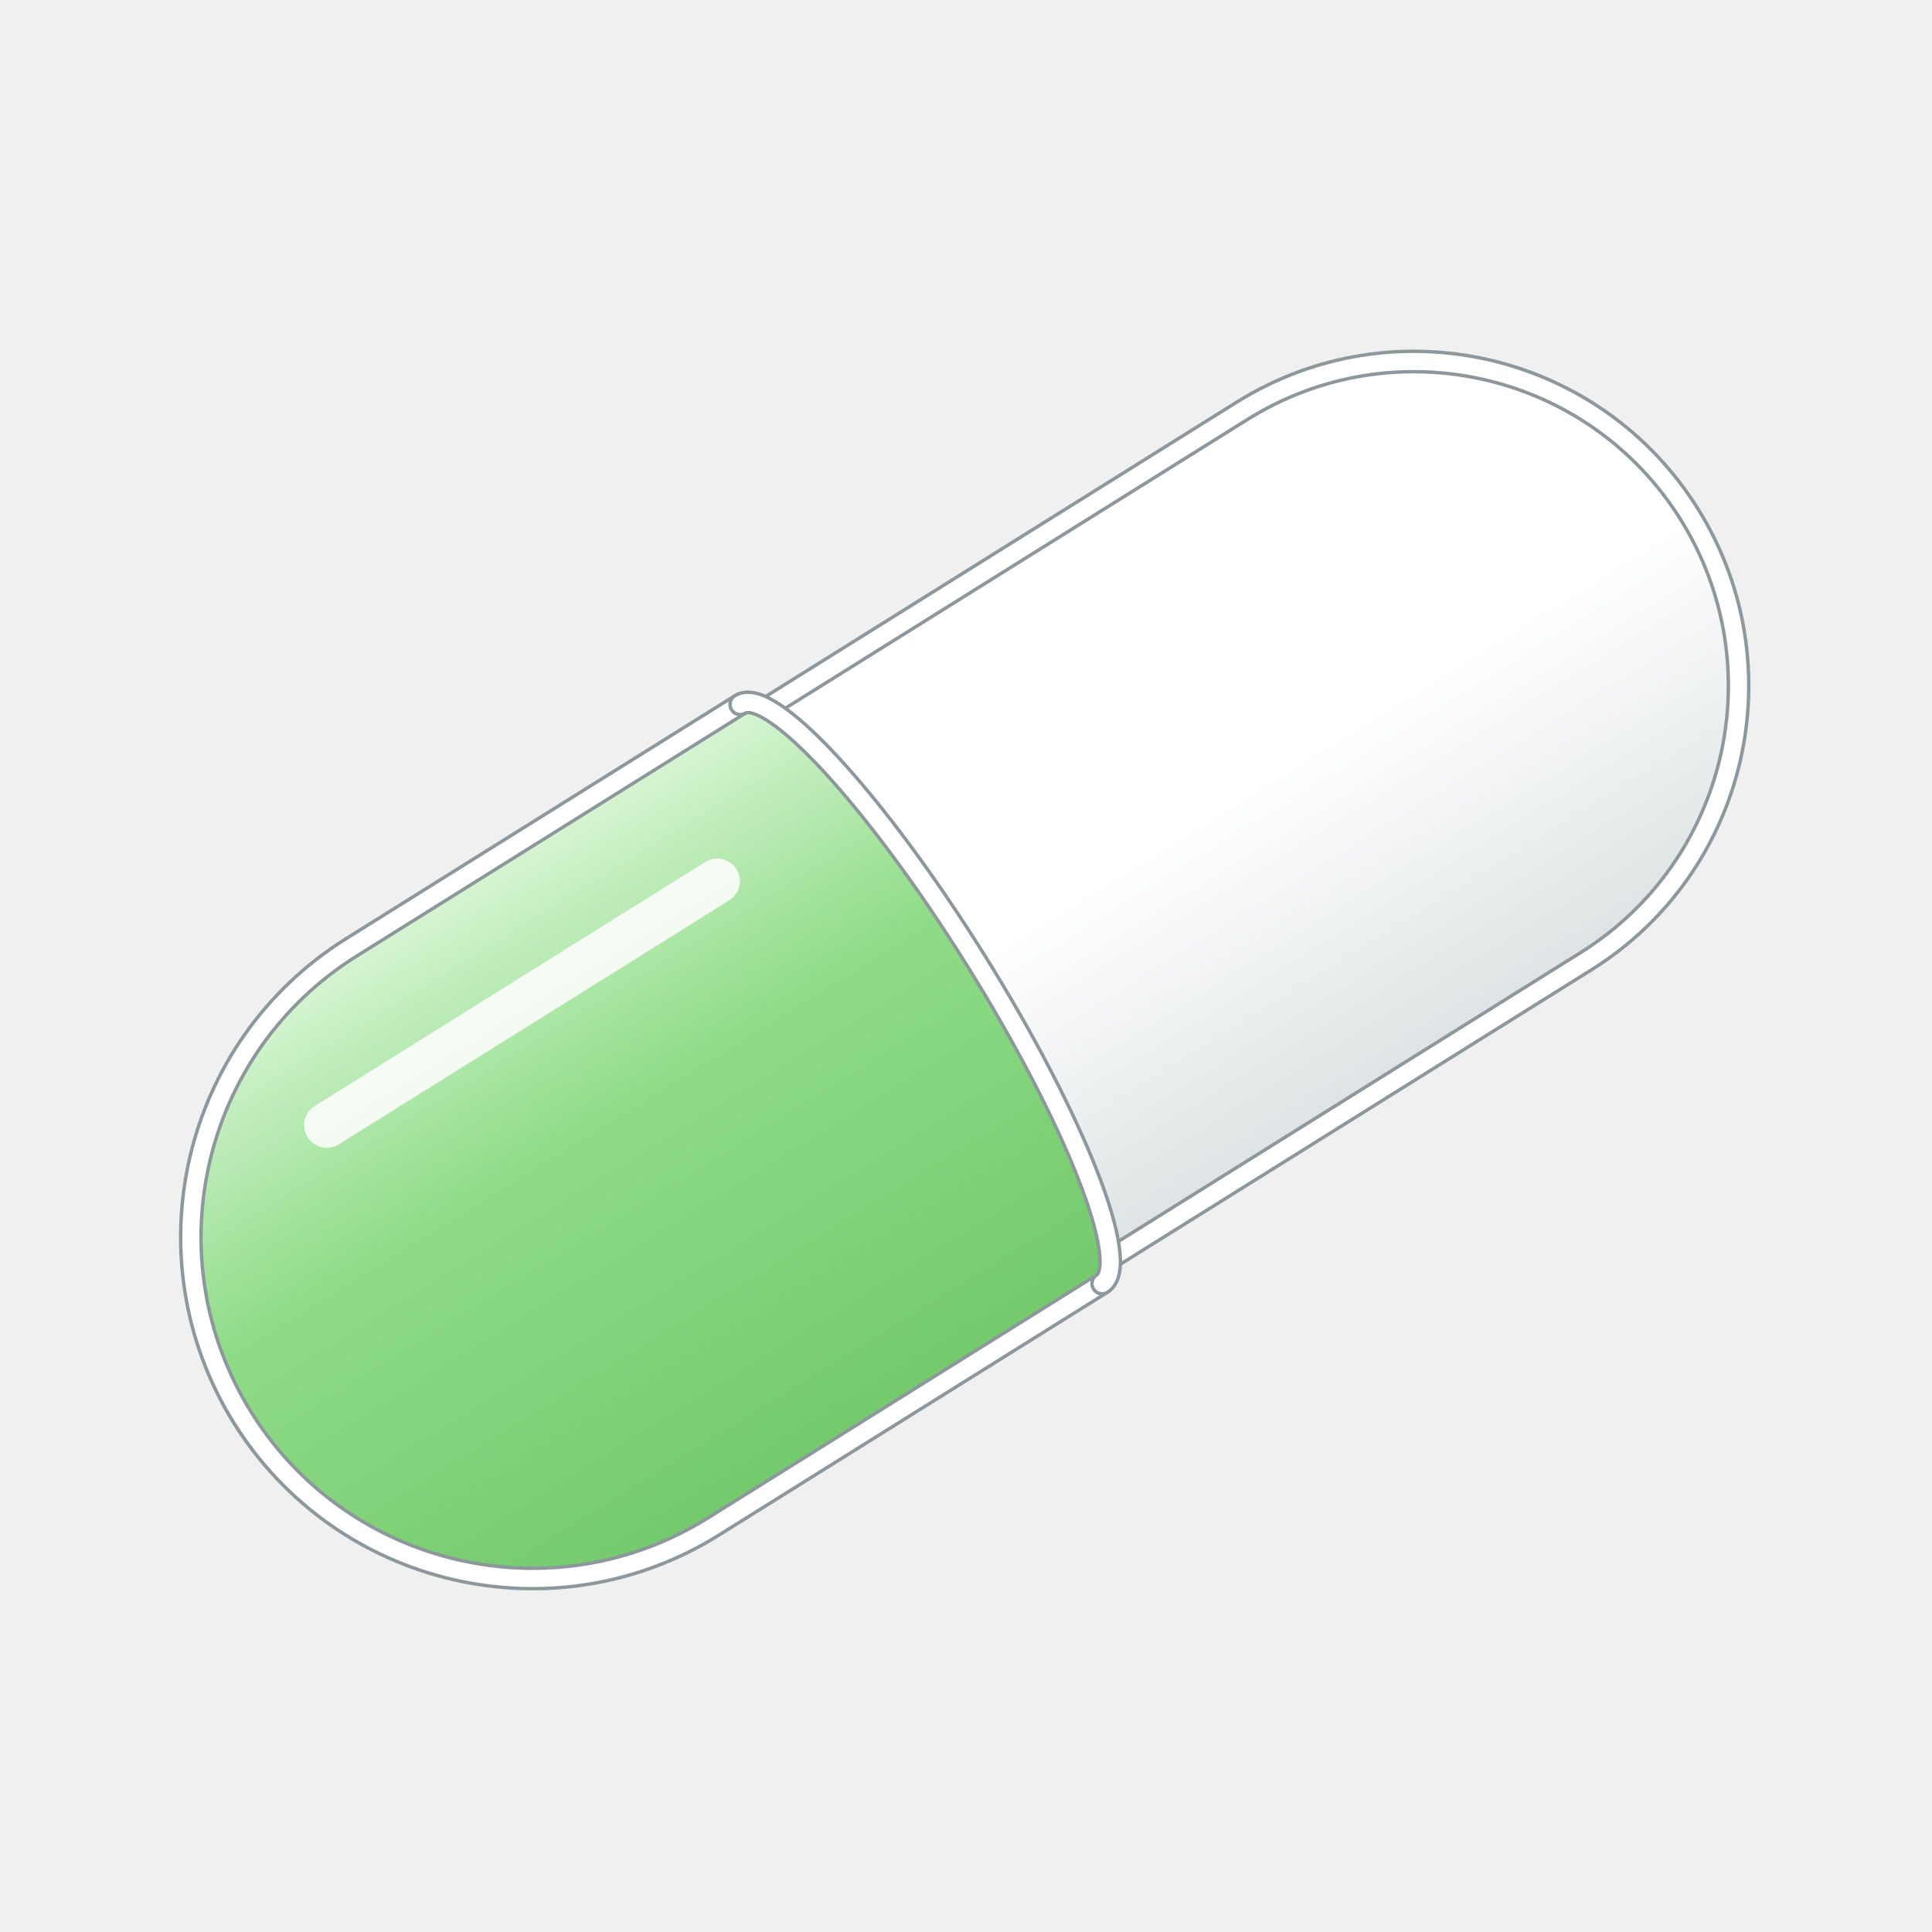
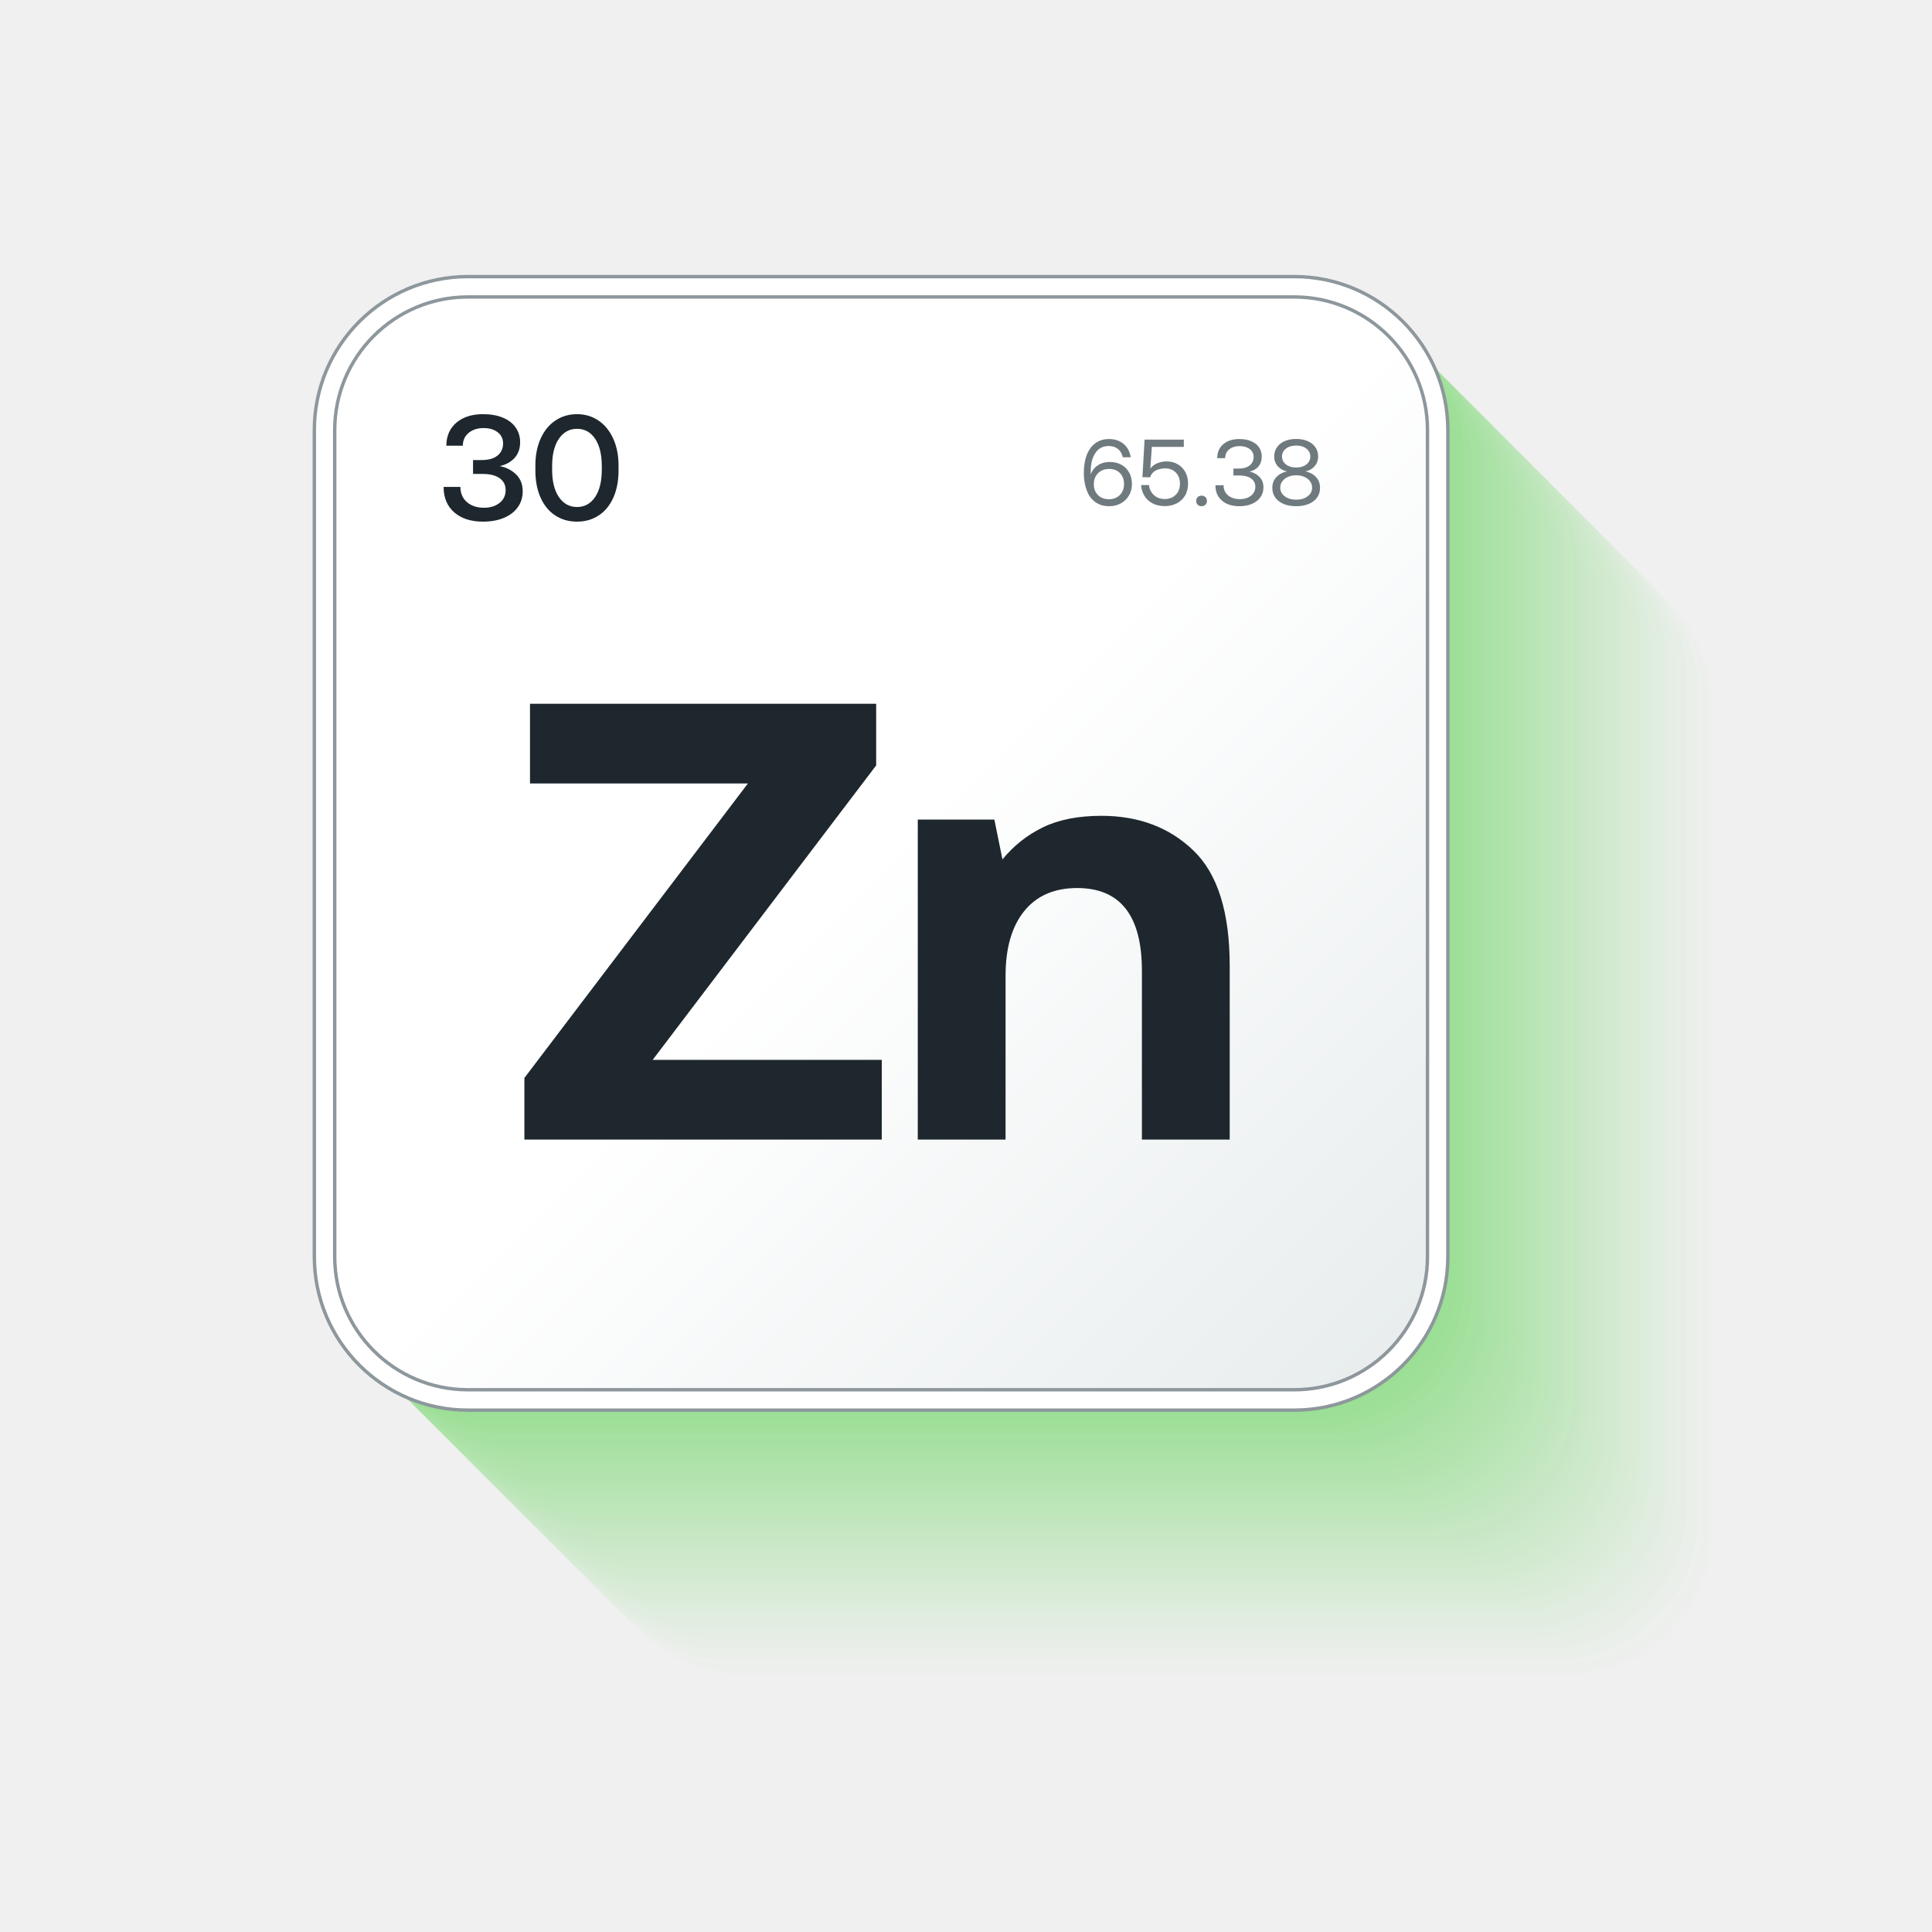
<svg xmlns="http://www.w3.org/2000/svg" viewBox="0 0 1024 1024" width="1024" height="1024">
  <defs>
-     <linearGradient id="body" x1="0" y1="0" x2="0" y2="1">
-       <stop offset="0" stop-color="#ffffff" />
+     <mask id="c0m" maskUnits="userSpaceOnUse" x="0" y="0" width="1024" height="1024">
+       <path d="M 398.0,302.0 H 836.0 A 76.0 76.0 0 0 1 912.0,378.0 V 816.0 A 76.0 76.0 0 0 1 836.0,892.0 H 398.0 A 76.0 76.0 0 0 1 322.0,816.0 V 378.0 A 76.0 76.0 0 0 1 398.0,302.0 Z" fill="rgb(0,0,0)" />
+       <path d="M 396.0,300.0 H 834.0 A 76.0 76.0 0 0 1 910.0,376.0 V 814.0 A 76.0 76.0 0 0 1 834.0,890.0 H 396.0 A 76.0 76.0 0 0 1 320.0,814.0 V 376.0 A 76.0 76.0 0 0 1 396.0,300.0 Z" fill="rgb(2,2,2)" />
+       <path d="M 394.0,298.0 H 832.0 A 76.0 76.0 0 0 1 908.0,374.0 V 812.0 A 76.0 76.0 0 0 1 832.0,888.0 H 394.0 A 76.0 76.0 0 0 1 318.0,812.0 V 374.0 A 76.0 76.0 0 0 1 394.0,298.0 Z" fill="rgb(4,4,4)" />
+       <path d="M 392.0,296.0 H 830.0 A 76.0 76.0 0 0 1 906.0,372.0 V 810.0 A 76.0 76.0 0 0 1 830.0,886.0 H 392.0 A 76.0 76.0 0 0 1 316.0,810.0 V 372.0 A 76.0 76.0 0 0 1 392.0,296.0 Z" fill="rgb(6,6,6)" />
+       <path d="M 390.0,294.0 H 828.0 A 76.0 76.0 0 0 1 904.0,370.0 V 808.0 A 76.0 76.0 0 0 1 828.0,884.0 H 390.0 A 76.0 76.0 0 0 1 314.0,808.0 V 370.0 A 76.0 76.0 0 0 1 390.0,294.0 Z" fill="rgb(8,8,8)" />
+       <path d="M 388.0,292.0 H 826.0 A 76.0 76.0 0 0 1 902.0,368.0 V 806.0 A 76.0 76.0 0 0 1 826.0,882.0 H 388.0 A 76.0 76.0 0 0 1 312.0,806.0 V 368.0 A 76.0 76.0 0 0 1 388.0,292.0 Z" fill="rgb(10,10,10)" />
+       <path d="M 386.0,290.0 H 824.0 A 76.0 76.0 0 0 1 900.0,366.0 V 804.0 A 76.0 76.0 0 0 1 824.0,880.0 H 386.0 A 76.0 76.0 0 0 1 310.0,804.0 V 366.0 A 76.0 76.0 0 0 1 386.0,290.0 Z" fill="rgb(13,13,13)" />
+       <path d="M 384.0,288.0 H 822.0 A 76.0 76.0 0 0 1 898.0,364.0 V 802.0 A 76.0 76.0 0 0 1 822.0,878.0 H 384.0 A 76.0 76.0 0 0 1 308.0,802.0 V 364.0 A 76.0 76.0 0 0 1 384.0,288.0 Z" fill="rgb(15,15,15)" />
+       <path d="M 382.0,286.0 H 820.0 A 76.0 76.0 0 0 1 896.0,362.0 V 800.0 A 76.0 76.0 0 0 1 820.0,876.0 H 382.0 A 76.0 76.0 0 0 1 306.0,800.0 V 362.0 A 76.0 76.0 0 0 1 382.0,286.0 Z" fill="rgb(18,18,18)" />
+       <path d="M 380.0,284.0 H 818.0 A 76.0 76.0 0 0 1 894.0,360.0 V 798.0 A 76.0 76.0 0 0 1 818.0,874.0 H 380.0 A 76.0 76.0 0 0 1 304.0,798.0 V 360.0 A 76.0 76.0 0 0 1 380.0,284.0 Z" fill="rgb(21,21,21)" />
+       <path d="M 378.0,282.0 H 816.0 A 76.0 76.0 0 0 1 892.0,358.0 V 796.0 A 76.0 76.0 0 0 1 816.0,872.0 H 378.0 A 76.0 76.0 0 0 1 302.0,796.0 V 358.0 A 76.0 76.0 0 0 1 378.0,282.0 Z" fill="rgb(23,23,23)" />
+       <path d="M 376.0,280.0 H 814.0 A 76.0 76.0 0 0 1 890.0,356.0 V 794.0 A 76.0 76.0 0 0 1 814.0,870.0 H 376.0 A 76.0 76.0 0 0 1 300.0,794.0 V 356.0 A 76.0 76.0 0 0 1 376.0,280.0 Z" fill="rgb(26,26,26)" />
+       <path d="M 374.0,278.0 H 812.0 A 76.0 76.0 0 0 1 888.0,354.0 V 792.0 A 76.0 76.0 0 0 1 812.0,868.0 H 374.0 A 76.0 76.0 0 0 1 298.0,792.0 V 354.0 A 76.0 76.0 0 0 1 374.0,278.0 Z" fill="rgb(29,29,29)" />
+       <path d="M 372.0,276.0 H 810.0 A 76.0 76.0 0 0 1 886.0,352.0 V 790.0 A 76.0 76.0 0 0 1 810.0,866.0 H 372.0 A 76.0 76.0 0 0 1 296.0,790.0 V 352.0 A 76.0 76.0 0 0 1 372.0,276.0 Z" fill="rgb(31,31,31)" />
+       <path d="M 370.0,274.0 H 808.0 A 76.0 76.0 0 0 1 884.0,350.0 V 788.0 A 76.0 76.0 0 0 1 808.0,864.0 H 370.0 A 76.0 76.0 0 0 1 294.0,788.0 V 350.0 A 76.0 76.0 0 0 1 370.0,274.0 Z" fill="rgb(34,34,34)" />
+       <path d="M 368.0,272.0 H 806.0 A 76.0 76.0 0 0 1 882.0,348.0 V 786.0 A 76.0 76.0 0 0 1 806.0,862.0 H 368.0 A 76.0 76.0 0 0 1 292.0,786.0 V 348.0 A 76.0 76.0 0 0 1 368.0,272.0 Z" fill="rgb(37,37,37)" />
+       <path d="M 366.0,270.0 H 804.0 A 76.0 76.0 0 0 1 880.0,346.0 V 784.0 A 76.0 76.0 0 0 1 804.0,860.0 H 366.0 A 76.0 76.0 0 0 1 290.0,784.0 V 346.0 A 76.0 76.0 0 0 1 366.0,270.0 Z" fill="rgb(40,40,40)" />
+       <path d="M 364.0,268.0 H 802.0 A 76.0 76.0 0 0 1 878.0,344.0 V 782.0 A 76.0 76.0 0 0 1 802.0,858.0 H 364.0 A 76.0 76.0 0 0 1 288.0,782.0 V 344.0 A 76.0 76.0 0 0 1 364.0,268.0 Z" fill="rgb(43,43,43)" />
+       <path d="M 362.0,266.0 H 800.0 A 76.0 76.0 0 0 1 876.0,342.0 V 780.0 A 76.0 76.0 0 0 1 800.0,856.0 H 362.0 A 76.0 76.0 0 0 1 286.0,780.0 V 342.0 A 76.0 76.0 0 0 1 362.0,266.0 Z" fill="rgb(46,46,46)" />
+       <path d="M 360.0,264.0 H 798.0 A 76.0 76.0 0 0 1 874.0,340.0 V 778.0 A 76.0 76.0 0 0 1 798.0,854.0 H 360.0 A 76.0 76.0 0 0 1 284.0,778.0 V 340.0 A 76.0 76.0 0 0 1 360.0,264.0 Z" fill="rgb(48,48,48)" />
+       <path d="M 358.0,262.0 H 796.0 A 76.0 76.0 0 0 1 872.0,338.0 V 776.0 A 76.0 76.0 0 0 1 796.0,852.0 H 358.0 A 76.0 76.0 0 0 1 282.0,776.0 V 338.0 A 76.0 76.0 0 0 1 358.0,262.0 Z" fill="rgb(51,51,51)" />
+       <path d="M 356.0,260.0 H 794.0 A 76.0 76.0 0 0 1 870.0,336.0 V 774.0 A 76.0 76.0 0 0 1 794.0,850.0 H 356.0 A 76.0 76.0 0 0 1 280.0,774.0 V 336.0 A 76.0 76.0 0 0 1 356.0,260.0 Z" fill="rgb(54,54,54)" />
+       <path d="M 354.0,258.0 H 792.0 A 76.0 76.0 0 0 1 868.0,334.0 V 772.0 A 76.0 76.0 0 0 1 792.0,848.0 H 354.0 A 76.0 76.0 0 0 1 278.0,772.0 V 334.0 A 76.0 76.0 0 0 1 354.0,258.0 Z" fill="rgb(57,57,57)" />
+       <path d="M 352.0,256.0 H 790.0 A 76.0 76.0 0 0 1 866.0,332.0 V 770.0 A 76.0 76.0 0 0 1 790.0,846.0 H 352.0 A 76.0 76.0 0 0 1 276.0,770.0 V 332.0 A 76.0 76.0 0 0 1 352.0,256.0 Z" fill="rgb(60,60,60)" />
+       <path d="M 350.0,254.0 H 788.0 A 76.0 76.0 0 0 1 864.0,330.0 V 768.0 A 76.0 76.0 0 0 1 788.0,844.0 H 350.0 A 76.0 76.0 0 0 1 274.0,768.0 V 330.0 A 76.0 76.0 0 0 1 350.0,254.0 Z" fill="rgb(63,63,63)" />
+       <path d="M 348.0,252.0 H 786.0 A 76.0 76.0 0 0 1 862.0,328.0 V 766.0 A 76.0 76.0 0 0 1 786.0,842.0 H 348.0 A 76.0 76.0 0 0 1 272.0,766.0 V 328.0 A 76.0 76.0 0 0 1 348.0,252.0 Z" fill="rgb(66,66,66)" />
+       <path d="M 346.0,250.0 H 784.0 A 76.0 76.0 0 0 1 860.0,326.0 V 764.0 A 76.0 76.0 0 0 1 784.0,840.0 H 346.0 A 76.0 76.0 0 0 1 270.0,764.0 V 326.0 A 76.0 76.0 0 0 1 346.0,250.0 Z" fill="rgb(69,69,69)" />
+       <path d="M 344.0,248.0 H 782.0 A 76.0 76.0 0 0 1 858.0,324.0 V 762.0 A 76.0 76.0 0 0 1 782.0,838.0 H 344.0 A 76.0 76.0 0 0 1 268.0,762.0 V 324.0 A 76.0 76.0 0 0 1 344.0,248.0 Z" fill="rgb(73,73,73)" />
+       <path d="M 342.0,246.0 H 780.0 A 76.0 76.0 0 0 1 856.0,322.0 V 760.0 A 76.0 76.0 0 0 1 780.0,836.0 H 342.0 A 76.0 76.0 0 0 1 266.0,760.0 V 322.0 A 76.0 76.0 0 0 1 342.0,246.0 Z" fill="rgb(76,76,76)" />
+       <path d="M 340.0,244.0 H 778.0 A 76.0 76.0 0 0 1 854.0,320.0 V 758.0 A 76.0 76.0 0 0 1 778.0,834.0 H 340.0 A 76.0 76.0 0 0 1 264.0,758.0 V 320.0 A 76.0 76.0 0 0 1 340.0,244.0 Z" fill="rgb(79,79,79)" />
+       <path d="M 338.0,242.0 H 776.0 A 76.0 76.0 0 0 1 852.0,318.0 V 756.0 A 76.0 76.0 0 0 1 776.0,832.0 H 338.0 A 76.0 76.0 0 0 1 262.0,756.0 V 318.0 A 76.0 76.0 0 0 1 338.0,242.0 Z" fill="rgb(82,82,82)" />
+       <path d="M 336.0,240.0 H 774.0 A 76.0 76.0 0 0 1 850.0,316.0 V 754.0 A 76.0 76.0 0 0 1 774.0,830.0 H 336.0 A 76.0 76.0 0 0 1 260.0,754.0 V 316.0 A 76.0 76.0 0 0 1 336.0,240.0 Z" fill="rgb(85,85,85)" />
+       <path d="M 334.0,238.0 H 772.0 A 76.0 76.0 0 0 1 848.0,314.0 V 752.0 A 76.0 76.0 0 0 1 772.0,828.0 H 334.0 A 76.0 76.0 0 0 1 258.0,752.0 V 314.0 A 76.0 76.0 0 0 1 334.0,238.0 Z" fill="rgb(88,88,88)" />
+       <path d="M 332.0,236.0 H 770.0 A 76.0 76.0 0 0 1 846.0,312.0 V 750.0 A 76.0 76.0 0 0 1 770.0,826.0 H 332.0 A 76.0 76.0 0 0 1 256.0,750.0 V 312.0 A 76.0 76.0 0 0 1 332.0,236.0 Z" fill="rgb(91,91,91)" />
+       <path d="M 330.0,234.0 H 768.0 A 76.0 76.0 0 0 1 844.0,310.0 V 748.0 A 76.0 76.0 0 0 1 768.0,824.0 H 330.0 A 76.0 76.0 0 0 1 254.0,748.0 V 310.0 A 76.0 76.0 0 0 1 330.0,234.0 Z" fill="rgb(95,95,95)" />
+       <path d="M 328.0,232.0 H 766.0 A 76.0 76.0 0 0 1 842.0,308.0 V 746.0 A 76.0 76.0 0 0 1 766.0,822.0 H 328.0 A 76.0 76.0 0 0 1 252.0,746.0 V 308.0 A 76.0 76.0 0 0 1 328.0,232.0 Z" fill="rgb(98,98,98)" />
+       <path d="M 326.0,230.0 H 764.0 A 76.0 76.0 0 0 1 840.0,306.0 V 744.0 A 76.0 76.0 0 0 1 764.0,820.0 H 326.0 A 76.0 76.0 0 0 1 250.0,744.0 V 306.0 A 76.0 76.0 0 0 1 326.0,230.0 Z" fill="rgb(101,101,101)" />
+       <path d="M 324.0,228.0 H 762.0 A 76.0 76.0 0 0 1 838.0,304.0 V 742.0 A 76.0 76.0 0 0 1 762.0,818.0 H 324.0 A 76.0 76.0 0 0 1 248.0,742.0 V 304.0 A 76.0 76.0 0 0 1 324.0,228.0 Z" fill="rgb(104,104,104)" />
+       <path d="M 322.0,226.0 H 760.0 A 76.0 76.0 0 0 1 836.0,302.0 V 740.0 A 76.0 76.0 0 0 1 760.0,816.0 H 322.0 A 76.0 76.0 0 0 1 246.0,740.0 V 302.0 A 76.0 76.0 0 0 1 322.0,226.0 Z" fill="rgb(108,108,108)" />
+       <path d="M 320.0,224.0 H 758.0 A 76.0 76.0 0 0 1 834.0,300.0 V 738.0 A 76.0 76.0 0 0 1 758.0,814.0 H 320.0 A 76.0 76.0 0 0 1 244.0,738.0 V 300.0 A 76.0 76.0 0 0 1 320.0,224.0 Z" fill="rgb(111,111,111)" />
+       <path d="M 318.0,222.0 H 756.0 A 76.0 76.0 0 0 1 832.0,298.0 V 736.0 A 76.0 76.0 0 0 1 756.0,812.0 H 318.0 A 76.0 76.0 0 0 1 242.0,736.0 V 298.0 A 76.0 76.0 0 0 1 318.0,222.0 Z" fill="rgb(114,114,114)" />
+       <path d="M 316.0,220.0 H 754.0 A 76.0 76.0 0 0 1 830.0,296.0 V 734.0 A 76.0 76.0 0 0 1 754.0,810.0 H 316.0 A 76.0 76.0 0 0 1 240.0,734.0 V 296.0 A 76.0 76.0 0 0 1 316.0,220.0 Z" fill="rgb(117,117,117)" />
+       <path d="M 314.0,218.0 H 752.0 A 76.0 76.0 0 0 1 828.0,294.0 V 732.0 A 76.0 76.0 0 0 1 752.0,808.0 H 314.0 A 76.0 76.0 0 0 1 238.0,732.0 V 294.0 A 76.0 76.0 0 0 1 314.0,218.0 Z" fill="rgb(121,121,121)" />
+       <path d="M 312.0,216.0 H 750.0 A 76.0 76.0 0 0 1 826.0,292.0 V 730.0 A 76.0 76.0 0 0 1 750.0,806.0 H 312.0 A 76.0 76.0 0 0 1 236.0,730.0 V 292.0 A 76.0 76.0 0 0 1 312.0,216.0 Z" fill="rgb(124,124,124)" />
+       <path d="M 310.0,214.0 H 748.0 A 76.0 76.0 0 0 1 824.0,290.0 V 728.0 A 76.0 76.0 0 0 1 748.0,804.0 H 310.0 A 76.0 76.0 0 0 1 234.0,728.0 V 290.0 A 76.0 76.0 0 0 1 310.0,214.0 Z" fill="rgb(127,127,127)" />
+       <path d="M 308.0,212.0 H 746.0 A 76.0 76.0 0 0 1 822.0,288.0 V 726.0 A 76.0 76.0 0 0 1 746.0,802.0 H 308.0 A 76.0 76.0 0 0 1 232.0,726.0 V 288.0 A 76.0 76.0 0 0 1 308.0,212.0 Z" fill="rgb(131,131,131)" />
+       <path d="M 306.0,210.0 H 744.0 A 76.0 76.0 0 0 1 820.0,286.0 V 724.0 A 76.0 76.0 0 0 1 744.0,800.0 H 306.0 A 76.0 76.0 0 0 1 230.0,724.0 V 286.0 A 76.0 76.0 0 0 1 306.0,210.0 Z" fill="rgb(134,134,134)" />
+       <path d="M 304.0,208.0 H 742.0 A 76.0 76.0 0 0 1 818.0,284.0 V 722.0 A 76.0 76.0 0 0 1 742.0,798.0 H 304.0 A 76.0 76.0 0 0 1 228.0,722.0 V 284.0 A 76.0 76.0 0 0 1 304.0,208.0 Z" fill="rgb(137,137,137)" />
+       <path d="M 302.0,206.0 H 740.0 A 76.0 76.0 0 0 1 816.0,282.0 V 720.0 A 76.0 76.0 0 0 1 740.0,796.0 H 302.0 A 76.0 76.0 0 0 1 226.0,720.0 V 282.0 A 76.0 76.0 0 0 1 302.0,206.0 Z" fill="rgb(141,141,141)" />
+       <path d="M 300.0,204.0 H 738.0 A 76.0 76.0 0 0 1 814.0,280.0 V 718.0 A 76.0 76.0 0 0 1 738.0,794.0 H 300.0 A 76.0 76.0 0 0 1 224.0,718.0 V 280.0 A 76.0 76.0 0 0 1 300.0,204.0 Z" fill="rgb(144,144,144)" />
+       <path d="M 298.0,202.0 H 736.0 A 76.0 76.0 0 0 1 812.0,278.0 V 716.0 A 76.0 76.0 0 0 1 736.0,792.0 H 298.0 A 76.0 76.0 0 0 1 222.0,716.0 V 278.0 A 76.0 76.0 0 0 1 298.0,202.0 Z" fill="rgb(147,147,147)" />
+       <path d="M 296.0,200.0 H 734.0 A 76.0 76.0 0 0 1 810.0,276.0 V 714.0 A 76.0 76.0 0 0 1 734.0,790.0 H 296.0 A 76.0 76.0 0 0 1 220.0,714.0 V 276.0 A 76.0 76.0 0 0 1 296.0,200.0 Z" fill="rgb(151,151,151)" />
+       <path d="M 294.0,198.0 H 732.0 A 76.0 76.0 0 0 1 808.0,274.0 V 712.0 A 76.0 76.0 0 0 1 732.0,788.0 H 294.0 A 76.0 76.0 0 0 1 218.0,712.0 V 274.0 A 76.0 76.0 0 0 1 294.0,198.0 Z" fill="rgb(154,154,154)" />
+       <path d="M 292.0,196.0 H 730.0 A 76.0 76.0 0 0 1 806.0,272.0 V 710.0 A 76.0 76.0 0 0 1 730.0,786.0 H 292.0 A 76.0 76.0 0 0 1 216.0,710.0 V 272.0 A 76.0 76.0 0 0 1 292.0,196.0 Z" fill="rgb(158,158,158)" />
+       <path d="M 290.0,194.0 H 728.0 A 76.0 76.0 0 0 1 804.0,270.0 V 708.0 A 76.0 76.0 0 0 1 728.0,784.0 H 290.0 A 76.0 76.0 0 0 1 214.0,708.0 V 270.0 A 76.0 76.0 0 0 1 290.0,194.0 Z" fill="rgb(161,161,161)" />
+       <path d="M 288.0,192.0 H 726.0 A 76.0 76.0 0 0 1 802.0,268.0 V 706.0 A 76.0 76.0 0 0 1 726.0,782.0 H 288.0 A 76.0 76.0 0 0 1 212.0,706.0 V 268.0 A 76.0 76.0 0 0 1 288.0,192.0 Z" fill="rgb(164,164,164)" />
+       <path d="M 286.0,190.0 H 724.0 A 76.0 76.0 0 0 1 800.0,266.0 V 704.0 A 76.0 76.0 0 0 1 724.0,780.0 H 286.0 A 76.0 76.0 0 0 1 210.0,704.0 V 266.0 A 76.0 76.0 0 0 1 286.0,190.0 Z" fill="rgb(168,168,168)" />
+       <path d="M 284.0,188.0 H 722.0 A 76.0 76.0 0 0 1 798.0,264.0 V 702.0 A 76.0 76.0 0 0 1 722.0,778.0 H 284.0 A 76.0 76.0 0 0 1 208.0,702.0 V 264.0 A 76.0 76.0 0 0 1 284.0,188.0 Z" fill="rgb(171,171,171)" />
+       <path d="M 282.0,186.0 H 720.0 A 76.0 76.0 0 0 1 796.0,262.0 V 700.0 A 76.0 76.0 0 0 1 720.0,776.0 H 282.0 A 76.0 76.0 0 0 1 206.0,700.0 V 262.0 A 76.0 76.0 0 0 1 282.0,186.0 Z" fill="rgb(175,175,175)" />
+       <path d="M 280.0,184.0 H 718.0 A 76.0 76.0 0 0 1 794.0,260.0 V 698.0 A 76.0 76.0 0 0 1 718.0,774.0 H 280.0 A 76.0 76.0 0 0 1 204.0,698.0 V 260.0 A 76.0 76.0 0 0 1 280.0,184.0 Z" fill="rgb(178,178,178)" />
+       <path d="M 278.0,182.0 H 716.0 A 76.0 76.0 0 0 1 792.0,258.0 V 696.0 A 76.0 76.0 0 0 1 716.0,772.0 H 278.0 A 76.0 76.0 0 0 1 202.0,696.0 V 258.0 A 76.0 76.0 0 0 1 278.0,182.0 Z" fill="rgb(182,182,182)" />
+       <path d="M 276.0,180.0 H 714.0 A 76.0 76.0 0 0 1 790.0,256.0 V 694.0 A 76.0 76.0 0 0 1 714.0,770.0 H 276.0 A 76.0 76.0 0 0 1 200.0,694.0 V 256.0 A 76.0 76.0 0 0 1 276.0,180.0 Z" fill="rgb(185,185,185)" />
+       <path d="M 274.0,178.0 H 712.0 A 76.0 76.0 0 0 1 788.0,254.0 V 692.0 A 76.0 76.0 0 0 1 712.0,768.0 H 274.0 A 76.0 76.0 0 0 1 198.0,692.0 V 254.0 A 76.0 76.0 0 0 1 274.0,178.0 Z" fill="rgb(189,189,189)" />
+       <path d="M 272.0,176.0 H 710.0 A 76.0 76.0 0 0 1 786.0,252.0 V 690.0 A 76.0 76.0 0 0 1 710.0,766.0 H 272.0 A 76.0 76.0 0 0 1 196.0,690.0 V 252.0 A 76.0 76.0 0 0 1 272.0,176.0 Z" fill="rgb(192,192,192)" />
+       <path d="M 270.0,174.0 H 708.0 A 76.0 76.0 0 0 1 784.0,250.0 V 688.0 A 76.0 76.0 0 0 1 708.0,764.0 H 270.0 A 76.0 76.0 0 0 1 194.0,688.0 V 250.0 A 76.0 76.0 0 0 1 270.0,174.0 Z" fill="rgb(196,196,196)" />
+       <path d="M 268.0,172.0 H 706.0 A 76.0 76.0 0 0 1 782.0,248.0 V 686.0 A 76.0 76.0 0 0 1 706.0,762.0 H 268.0 A 76.0 76.0 0 0 1 192.0,686.0 V 248.0 A 76.0 76.0 0 0 1 268.0,172.0 Z" fill="rgb(199,199,199)" />
+       <path d="M 266.0,170.0 H 704.0 A 76.0 76.0 0 0 1 780.0,246.0 V 684.0 A 76.0 76.0 0 0 1 704.0,760.0 H 266.0 A 76.0 76.0 0 0 1 190.0,684.0 V 246.0 A 76.0 76.0 0 0 1 266.0,170.0 Z" fill="rgb(203,203,203)" />
+       <path d="M 264.0,168.0 H 702.0 A 76.0 76.0 0 0 1 778.0,244.0 V 682.0 A 76.0 76.0 0 0 1 702.0,758.0 H 264.0 A 76.0 76.0 0 0 1 188.0,682.0 V 244.0 A 76.0 76.0 0 0 1 264.0,168.0 Z" fill="rgb(206,206,206)" />
+       <path d="M 262.0,166.0 H 700.0 A 76.0 76.0 0 0 1 776.0,242.0 V 680.0 A 76.0 76.0 0 0 1 700.0,756.0 H 262.0 A 76.0 76.0 0 0 1 186.0,680.0 V 242.0 A 76.0 76.0 0 0 1 262.0,166.0 Z" fill="rgb(210,210,210)" />
+       <path d="M 260.0,164.0 H 698.0 A 76.0 76.0 0 0 1 774.0,240.0 V 678.0 A 76.0 76.0 0 0 1 698.0,754.0 H 260.0 A 76.0 76.0 0 0 1 184.0,678.0 V 240.0 A 76.0 76.0 0 0 1 260.0,164.0 Z" fill="rgb(214,214,214)" />
+       <path d="M 258.0,162.0 H 696.0 A 76.0 76.0 0 0 1 772.0,238.0 V 676.0 A 76.0 76.0 0 0 1 696.0,752.0 H 258.0 A 76.0 76.0 0 0 1 182.0,676.0 V 238.0 A 76.0 76.0 0 0 1 258.0,162.0 Z" fill="rgb(217,217,217)" />
+       <path d="M 256.0,160.0 H 694.0 A 76.0 76.0 0 0 1 770.0,236.0 V 674.0 A 76.0 76.0 0 0 1 694.0,750.0 H 256.0 A 76.0 76.0 0 0 1 180.0,674.0 V 236.0 A 76.0 76.0 0 0 1 256.0,160.0 Z" fill="rgb(221,221,221)" />
+       <path d="M 254.0,158.0 H 692.0 A 76.0 76.0 0 0 1 768.0,234.0 V 672.0 A 76.0 76.0 0 0 1 692.0,748.0 H 254.0 A 76.0 76.0 0 0 1 178.0,672.0 V 234.0 A 76.0 76.0 0 0 1 254.0,158.0 Z" fill="rgb(224,224,224)" />
+       <path d="M 252.0,156.0 H 690.0 A 76.0 76.0 0 0 1 766.0,232.0 V 670.0 A 76.0 76.0 0 0 1 690.0,746.0 H 252.0 A 76.0 76.0 0 0 1 176.0,670.0 V 232.0 A 76.0 76.0 0 0 1 252.0,156.0 Z" fill="rgb(228,228,228)" />
+       <path d="M 250.0,154.0 H 688.0 A 76.0 76.0 0 0 1 764.0,230.0 V 668.0 A 76.0 76.0 0 0 1 688.0,744.0 H 250.0 A 76.0 76.0 0 0 1 174.0,668.0 V 230.0 A 76.0 76.0 0 0 1 250.0,154.0 Z" fill="rgb(231,231,231)" />
+     </mask>
+     <linearGradient id="c0f" x1="0" y1="0" x2="1" y2="1">
      <stop offset=".5" stop-color="#ffffff" />
-       <stop offset="1" stop-color="#dde3e4" />
-     </linearGradient>
-     <linearGradient id="cap" x1="0" y1="0" x2="0" y2="1">
-       <stop offset="0" stop-color="#d8f5d4" />
-       <stop offset=".4" stop-color="#8fdc88" />
-       <stop offset="1" stop-color="#74c96d" />
+       <stop offset="1" stop-color="#e6ebec" />
    </linearGradient>
  </defs>
-   <g transform="translate(512 512) rotate(-32)">
-     <path d="M -280,-172 L 280,-172 A 172 172 0 0 1 280,172 L -280,172 A 172 172 0 0 1 -280,-172 Z" fill="url(#body)" />
-     <path d="M -280,-172 L 280,-172 A 172 172 0 0 1 280,172 L -280,172 A 172 172 0 0 1 -280,-172 Z" fill="none" stroke="#8d979c" stroke-width="12.6" stroke-linecap="round" stroke-linejoin="round" />
-     <path d="M -280,-172 L 280,-172 A 172 172 0 0 1 280,172 L -280,172 A 172 172 0 0 1 -280,-172 Z" fill="none" stroke="#ffffff" stroke-width="9.0" stroke-linecap="round" stroke-linejoin="round" />
-     <path d="M -28,-181 L -271,-181 A 181 181 0 0 0 -271,181 L -28,181 A 34 181 0 0 0 -28,-181 Z" fill="url(#cap)" />
-     <line x1="-332" y1="-108" x2="-88" y2="-108" stroke="#ffffff" stroke-opacity="0.85" stroke-width="24" stroke-linecap="round" />
-     <path d="M -28,-181 L -271,-181 A 181 181 0 0 0 -271,181 L -28,181" fill="none" stroke="#8d979c" stroke-width="12.6" stroke-linecap="round" stroke-linejoin="round" />
-     <path d="M -28,-181 L -271,-181 A 181 181 0 0 0 -271,181 L -28,181" fill="none" stroke="#ffffff" stroke-width="9.0" stroke-linecap="round" stroke-linejoin="round" />
-     <path d="M -28,-181 A 34 181 0 0 1 -28,181" fill="none" stroke="#8d979c" stroke-width="12.6" stroke-linecap="round" stroke-linejoin="round" />
-     <path d="M -28,-181 A 34 181 0 0 1 -28,181" fill="none" stroke="#ffffff" stroke-width="9.0" stroke-linecap="round" stroke-linejoin="round" />
-   </g>
+   <rect width="1024" height="1024" fill="#8fdc88" mask="url(#c0m)" />
+   <path d="M 248.0,152.0 H 686.0 A 76.0 76.0 0 0 1 762.0,228.0 V 666.0 A 76.0 76.0 0 0 1 686.0,742.0 H 248.0 A 76.0 76.0 0 0 1 172.0,666.0 V 228.0 A 76.0 76.0 0 0 1 248.0,152.0 Z" fill="url(#c0f)" />
+   <path d="M 248.0,152.0 H 686.0 A 76.0 76.0 0 0 1 762.0,228.0 V 666.0 A 76.0 76.0 0 0 1 686.0,742.0 H 248.0 A 76.0 76.0 0 0 1 172.0,666.0 V 228.0 A 76.0 76.0 0 0 1 248.0,152.0 Z" fill="none" stroke="#8d979c" stroke-width="12.6" stroke-linejoin="round" />
+   <path d="M 248.0,152.0 H 686.0 A 76.0 76.0 0 0 1 762.0,228.0 V 666.0 A 76.0 76.0 0 0 1 686.0,742.0 H 248.0 A 76.0 76.0 0 0 1 172.0,666.0 V 228.0 A 76.0 76.0 0 0 1 248.0,152.0 Z" fill="none" stroke="#ffffff" stroke-width="9.0" stroke-linejoin="round" />
+   <path d="M273.56 251.48C271.24 249.213 268.347 247.733 264.88 247.04C268.187 246.293 270.813 244.84 272.76 242.68C274.707 240.52 275.68 237.76 275.68 234.4C275.68 231.467 274.893 228.867 273.32 226.6C271.747 224.333 269.48 222.587 266.52 221.36C263.56 220.133 260.053 219.52 256.0 219.52C250.133 219.52 245.44 221.013 241.92 224.0C238.4 226.987 236.613 231.067 236.56 236.24H245.28C245.333 233.36 246.387 231.08 248.44 229.4C250.493 227.72 253.12 226.88 256.32 226.88C259.36 226.88 261.84 227.613 263.76 229.08C265.68 230.547 266.64 232.533 266.64 235.04C266.64 237.707 265.667 239.84 263.72 241.44C261.773 243.04 258.96 243.84 255.28 243.84H250.72V251.2H255.84C259.733 251.2 262.733 251.96 264.84 253.48C266.947 255.0 268.0 257.093 268.0 259.76C268.0 262.587 266.92 264.853 264.76 266.56C262.6 268.267 259.867 269.12 256.56 269.12C252.827 269.12 249.813 268.133 247.52 266.16C245.227 264.187 244.053 261.493 244.0 258.08H235.12C235.12 263.787 237.0 268.28 240.76 271.56C244.52 274.84 249.6 276.48 256.0 276.48C260.213 276.48 263.907 275.813 267.08 274.48C270.253 273.147 272.707 271.267 274.44 268.84C276.173 266.413 277.04 263.6 277.04 260.4C277.04 256.72 275.88 253.747 273.56 251.48Z M283.76 246.72V249.28C283.76 254.827 284.68 259.653 286.52 263.76C288.36 267.867 290.947 271.013 294.28 273.2C297.613 275.387 301.467 276.48 305.84 276.48C310.16 276.48 313.987 275.387 317.32 273.2C320.653 271.013 323.24 267.867 325.08 263.76C326.92 259.653 327.84 254.827 327.84 249.28V246.72C327.84 241.387 326.907 236.653 325.04 232.52C323.173 228.387 320.573 225.187 317.24 222.92C313.907 220.653 310.107 219.52 305.84 219.52C301.52 219.52 297.68 220.653 294.32 222.92C290.96 225.187 288.36 228.387 286.52 232.52C284.68 236.653 283.76 241.387 283.76 246.72ZM315.4 232.52C317.773 236.013 318.96 240.853 318.96 247.04V248.96C318.96 255.147 317.773 259.987 315.4 263.48C313.027 266.973 309.84 268.72 305.84 268.72C301.84 268.72 298.64 266.973 296.24 263.48C293.84 259.987 292.64 255.147 292.64 248.96V247.04C292.64 240.853 293.84 236.013 296.24 232.52C298.64 229.027 301.84 227.28 305.84 227.28C309.84 227.28 313.027 229.027 315.4 232.52Z" fill="#1d272d" />
+   <path d="M575.175 257.15C575.658 259.183 576.333 260.967 577.2 262.5C578.333 264.333 579.792 265.758 581.575 266.775C583.358 267.792 585.433 268.3 587.8 268.3C590.167 268.3 592.267 267.792 594.1 266.775C595.933 265.758 597.367 264.358 598.4 262.575C599.433 260.792 599.95 258.783 599.95 256.55C599.95 254.217 599.45 252.167 598.45 250.4C597.45 248.633 596.067 247.267 594.3 246.3C592.533 245.333 590.5 244.85 588.2 244.85C585.9 244.85 583.9 245.367 582.2 246.4C580.5 247.433 579.25 248.833 578.45 250.6C578.35 250.8 578.25 251.117 578.15 251.55L578.1 249.85C578.1 245.817 578.925 242.567 580.575 240.1C582.225 237.633 584.55 236.4 587.55 236.4C589.617 236.4 591.292 236.933 592.575 238.0C593.858 239.067 594.7 240.517 595.1 242.35H599.3C598.867 239.417 597.625 237.075 595.575 235.325C593.525 233.575 590.917 232.7 587.75 232.7C584.983 232.7 582.6 233.425 580.6 234.875C578.6 236.325 577.075 238.4 576.025 241.1C574.975 243.8 574.45 246.983 574.45 250.65C574.45 252.95 574.692 255.117 575.175 257.15ZM593.625 250.775C595.042 252.258 595.75 254.183 595.75 256.55C595.75 258.917 595.017 260.85 593.55 262.35C592.083 263.85 590.15 264.6 587.75 264.6C585.35 264.6 583.417 263.867 581.95 262.4C580.483 260.933 579.75 259.017 579.75 256.65C579.75 254.25 580.5 252.3 582.0 250.8C583.5 249.3 585.467 248.55 587.9 248.55C590.3 248.55 592.208 249.292 593.625 250.775Z M624.2 246.05C622.467 245.05 620.5 244.55 618.3 244.55C616.7 244.55 615.125 244.85 613.575 245.45C612.025 246.05 610.733 247.017 609.7 248.35L610.5 236.85H627.45V233.0H606.65L605.5 252.9L609.55 253.0C610.217 251.167 611.317 249.917 612.85 249.25C614.383 248.583 615.933 248.25 617.5 248.25C619.9 248.25 621.817 249.0 623.25 250.5C624.683 252.0 625.4 253.95 625.4 256.35C625.4 258.083 625.033 259.567 624.3 260.8C623.567 262.033 622.592 262.958 621.375 263.575C620.158 264.192 618.85 264.5 617.45 264.5C615.05 264.5 613.092 263.792 611.575 262.375C610.058 260.958 609.2 259.2 609 257.1H604.8C604.933 259.167 605.508 261.05 606.525 262.75C607.542 264.45 608.983 265.792 610.85 266.775C612.717 267.758 614.917 268.25 617.45 268.25C619.683 268.25 621.733 267.783 623.6 266.85C625.467 265.917 626.95 264.55 628.05 262.75C629.15 260.95 629.7 258.8 629.7 256.3C629.7 254.0 629.217 251.967 628.25 250.2C627.283 248.433 625.933 247.05 624.2 246.05Z M634.8 263.475C634.267 263.992 634.0 264.667 634.0 265.5C634.0 266.333 634.267 267.008 634.8 267.525C635.333 268.042 636.017 268.3 636.85 268.3C637.683 268.3 638.367 268.042 638.9 267.525C639.433 267.008 639.7 266.333 639.7 265.5C639.7 264.667 639.433 263.992 638.9 263.475C638.367 262.958 637.683 262.7 636.85 262.7C636.017 262.7 635.333 262.958 634.8 263.475Z M667.5 252.725C666.067 251.275 664.317 250.35 662.25 249.95C664.25 249.55 665.833 248.65 667.0 247.25C668.167 245.85 668.75 244.083 668.75 241.95C668.75 240.117 668.275 238.5 667.325 237.1C666.375 235.7 665.0 234.617 663.2 233.85C661.4 233.083 659.3 232.7 656.9 232.7C653.367 232.7 650.533 233.6 648.4 235.4C646.267 237.2 645.183 239.683 645.15 242.85H649.35C649.383 240.883 650.108 239.325 651.525 238.175C652.942 237.025 654.783 236.45 657.05 236.45C659.217 236.45 660.992 236.967 662.375 238.0C663.758 239.033 664.45 240.433 664.45 242.2C664.45 244.033 663.767 245.517 662.4 246.65C661.033 247.783 659.067 248.35 656.5 248.35H653.75V252.0H656.75C659.483 252.0 661.6 252.533 663.1 253.6C664.6 254.667 665.35 256.133 665.35 258.0C665.35 259.967 664.575 261.55 663.025 262.75C661.475 263.95 659.517 264.55 657.15 264.55C654.583 264.55 652.508 263.892 650.925 262.575C649.342 261.258 648.533 259.467 648.5 257.2H644.2C644.2 260.633 645.35 263.342 647.65 265.325C649.95 267.308 653.033 268.3 656.9 268.3C659.433 268.3 661.667 267.883 663.6 267.05C665.533 266.217 667.025 265.042 668.075 263.525C669.125 262.008 669.65 260.267 669.65 258.3C669.65 256.033 668.933 254.175 667.5 252.725Z M697.5 252.825C696.067 251.308 694.2 250.317 691.9 249.85C693.867 249.483 695.483 248.575 696.75 247.125C698.017 245.675 698.65 243.95 698.65 241.95C698.65 240.117 698.175 238.5 697.225 237.1C696.275 235.7 694.917 234.608 693.15 233.825C691.383 233.042 689.333 232.65 687.0 232.65C684.667 232.65 682.617 233.042 680.85 233.825C679.083 234.608 677.725 235.7 676.775 237.1C675.825 238.5 675.35 240.117 675.35 241.95C675.35 243.983 675.983 245.708 677.25 247.125C678.517 248.542 680.133 249.45 682.1 249.85C679.8 250.35 677.933 251.358 676.5 252.875C675.067 254.392 674.35 256.3 674.35 258.6C674.35 260.5 674.858 262.183 675.875 263.65C676.892 265.117 678.358 266.258 680.275 267.075C682.192 267.892 684.433 268.3 687.0 268.3C689.567 268.3 691.808 267.892 693.725 267.075C695.642 266.258 697.108 265.117 698.125 263.65C699.142 262.183 699.65 260.5 699.65 258.6C699.65 256.267 698.933 254.342 697.5 252.825ZM681.6 246.175C680.2 245.092 679.5 243.683 679.5 241.95C679.5 240.25 680.2 238.858 681.6 237.775C683.0 236.692 684.8 236.15 687.0 236.15C689.2 236.15 691.0 236.692 692.4 237.775C693.8 238.858 694.5 240.25 694.5 241.95C694.5 243.683 693.8 245.092 692.4 246.175C691.0 247.258 689.2 247.8 687.0 247.8C684.8 247.8 683.0 247.258 681.6 246.175ZM693.075 263.05C691.492 264.25 689.467 264.85 687.0 264.85C684.567 264.85 682.55 264.25 680.95 263.05C679.35 261.85 678.55 260.317 678.55 258.45C678.55 257.217 678.917 256.1 679.65 255.1C680.383 254.1 681.392 253.317 682.675 252.75C683.958 252.183 685.4 251.9 687.0 251.9C688.6 251.9 690.042 252.183 691.325 252.75C692.608 253.317 693.617 254.1 694.35 255.1C695.083 256.1 695.45 257.217 695.45 258.45C695.45 260.317 694.658 261.85 693.075 263.05Z" fill="#6f7a7f" />
+   <path d="M280.91 373.0V415.24H396.41L277.94 571.33V604.0H467.36V561.76H345.92L464.39 405.67V373.0Z M632.63 450.88C619.87 438.56 603.59 432.4 583.79 432.4C571.47 432.4 561.13 434.435 552.77 438.505C544.41 442.575 537.26 448.24 531.32 455.5L527.03 434.38H486.44V604.0H532.97V517.21C532.97 502.47 536.27 491.03 542.87 482.89C549.47 474.75 558.82 470.68 570.92 470.68C593.8 470.68 605.24 485.31 605.24 514.57V604.0H651.77V511.93C651.77 483.55 645.39 463.2 632.63 450.88Z" fill="#1d272d" />
</svg>
